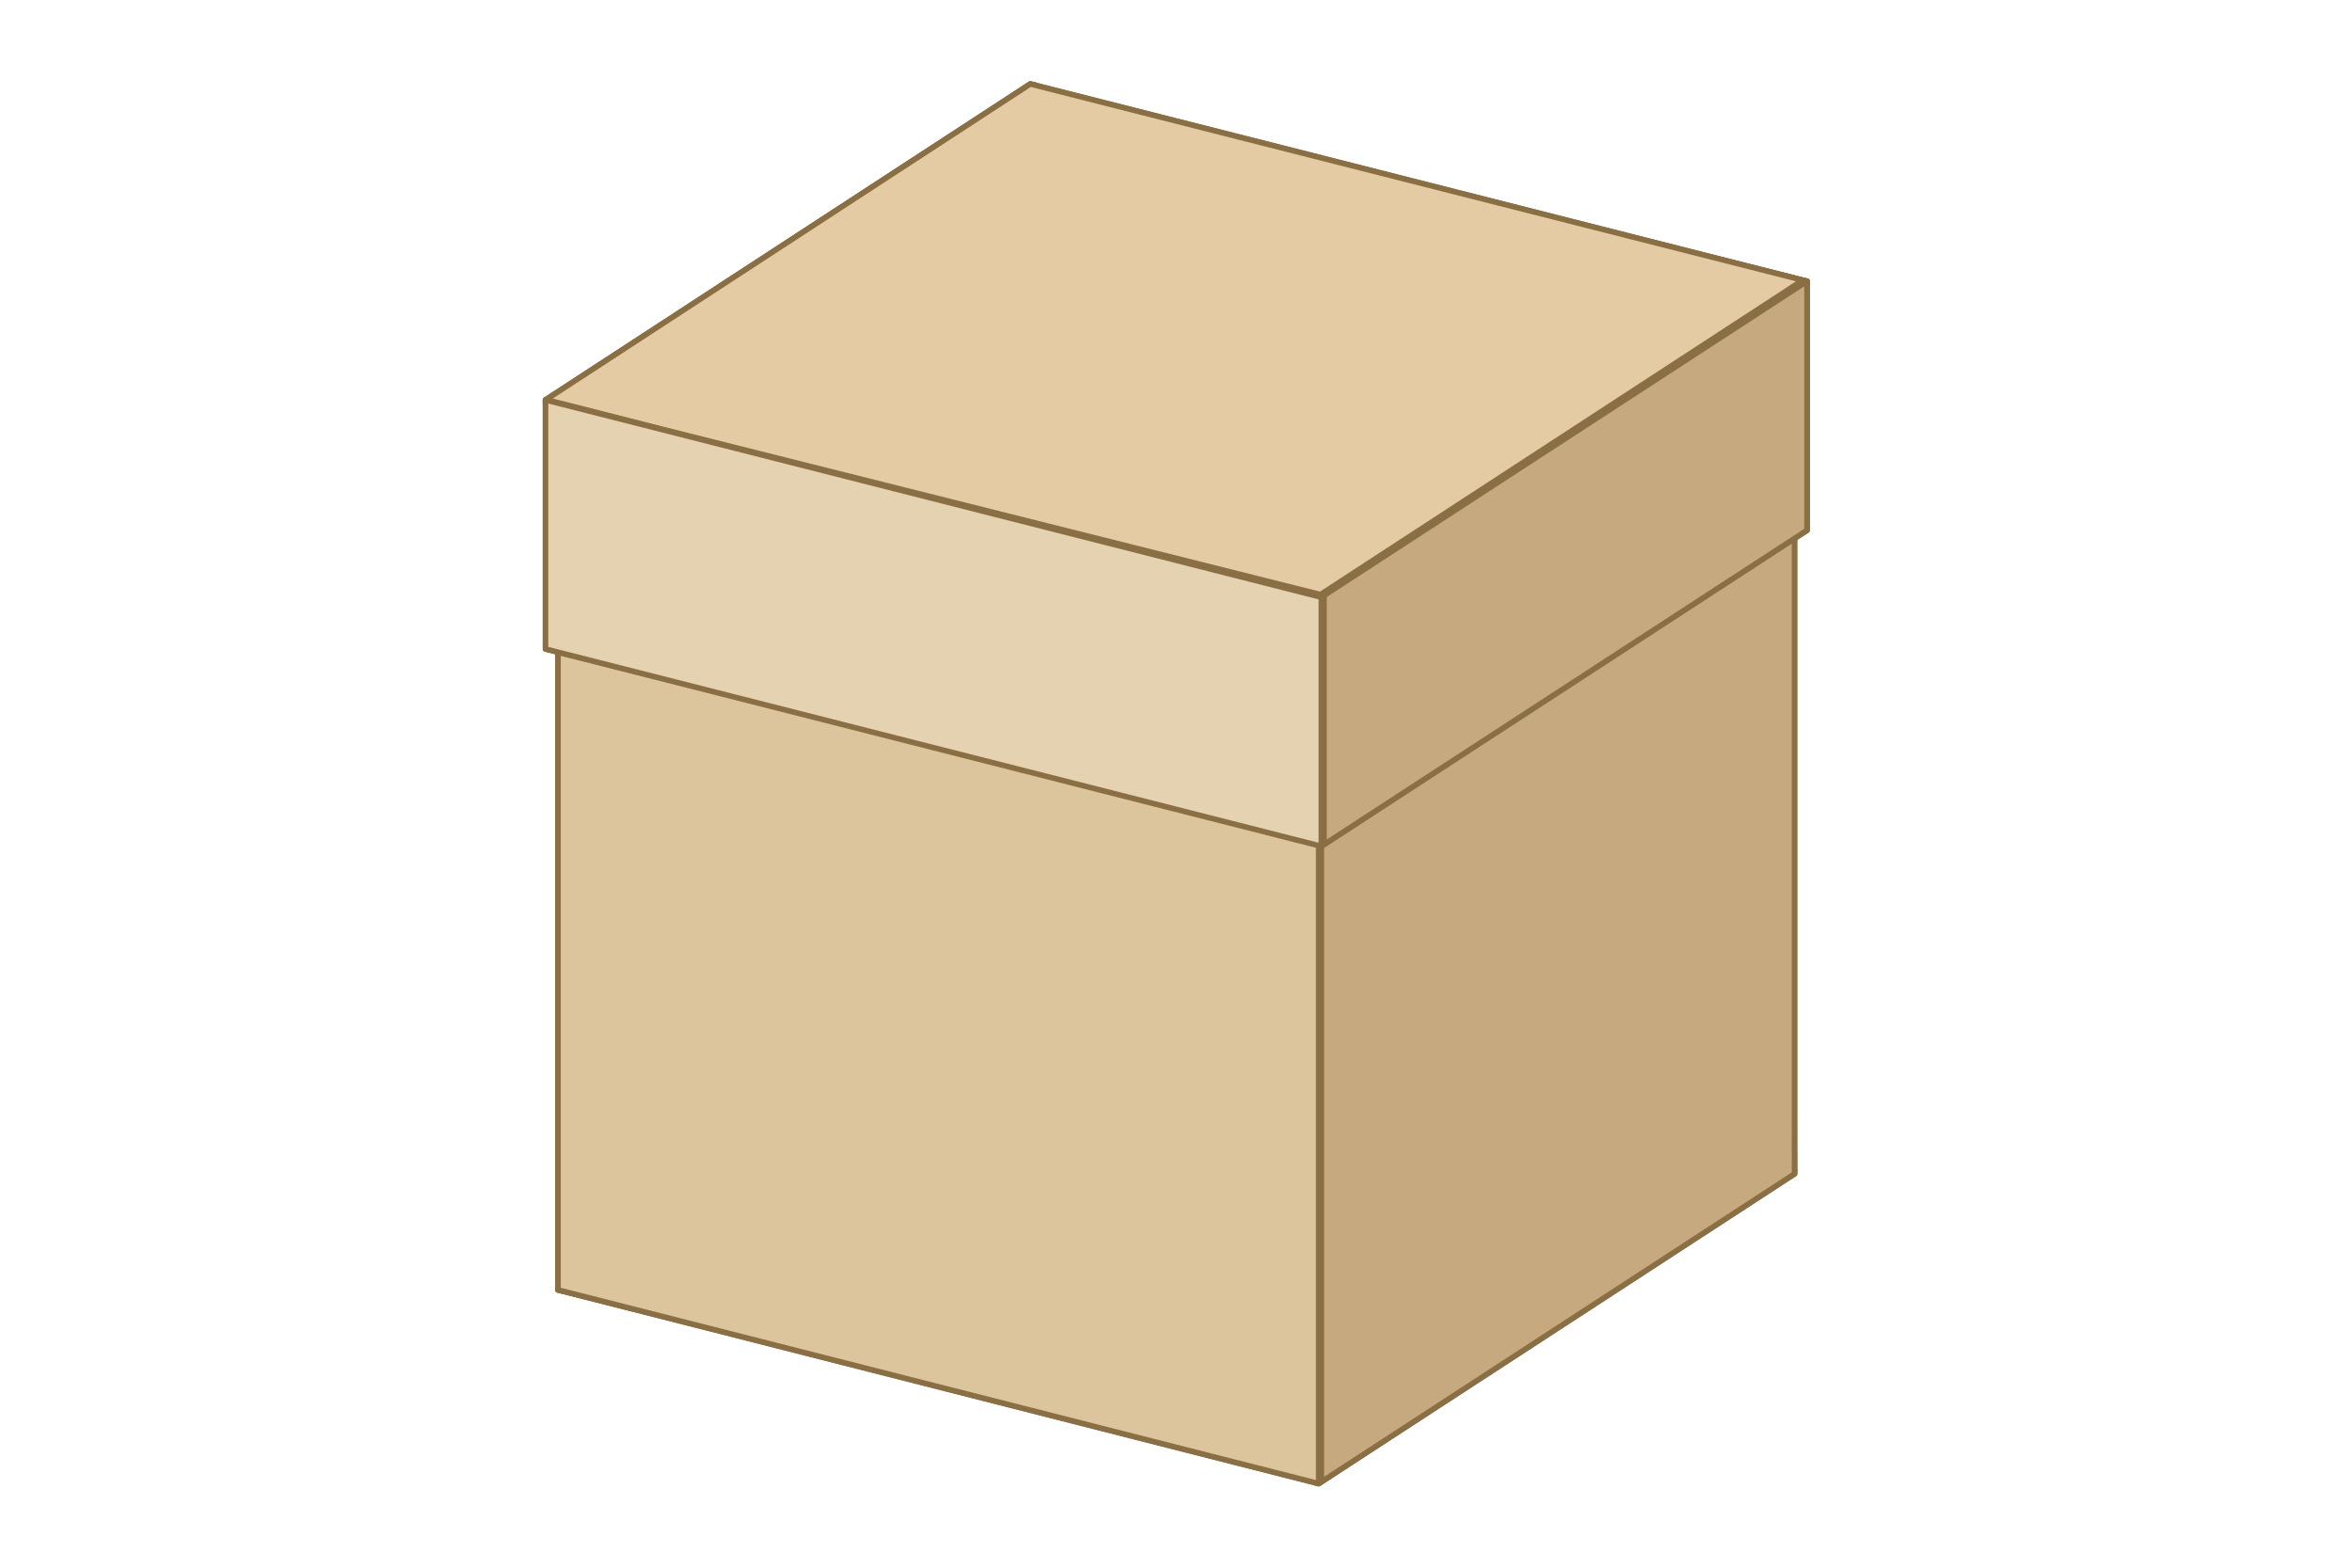
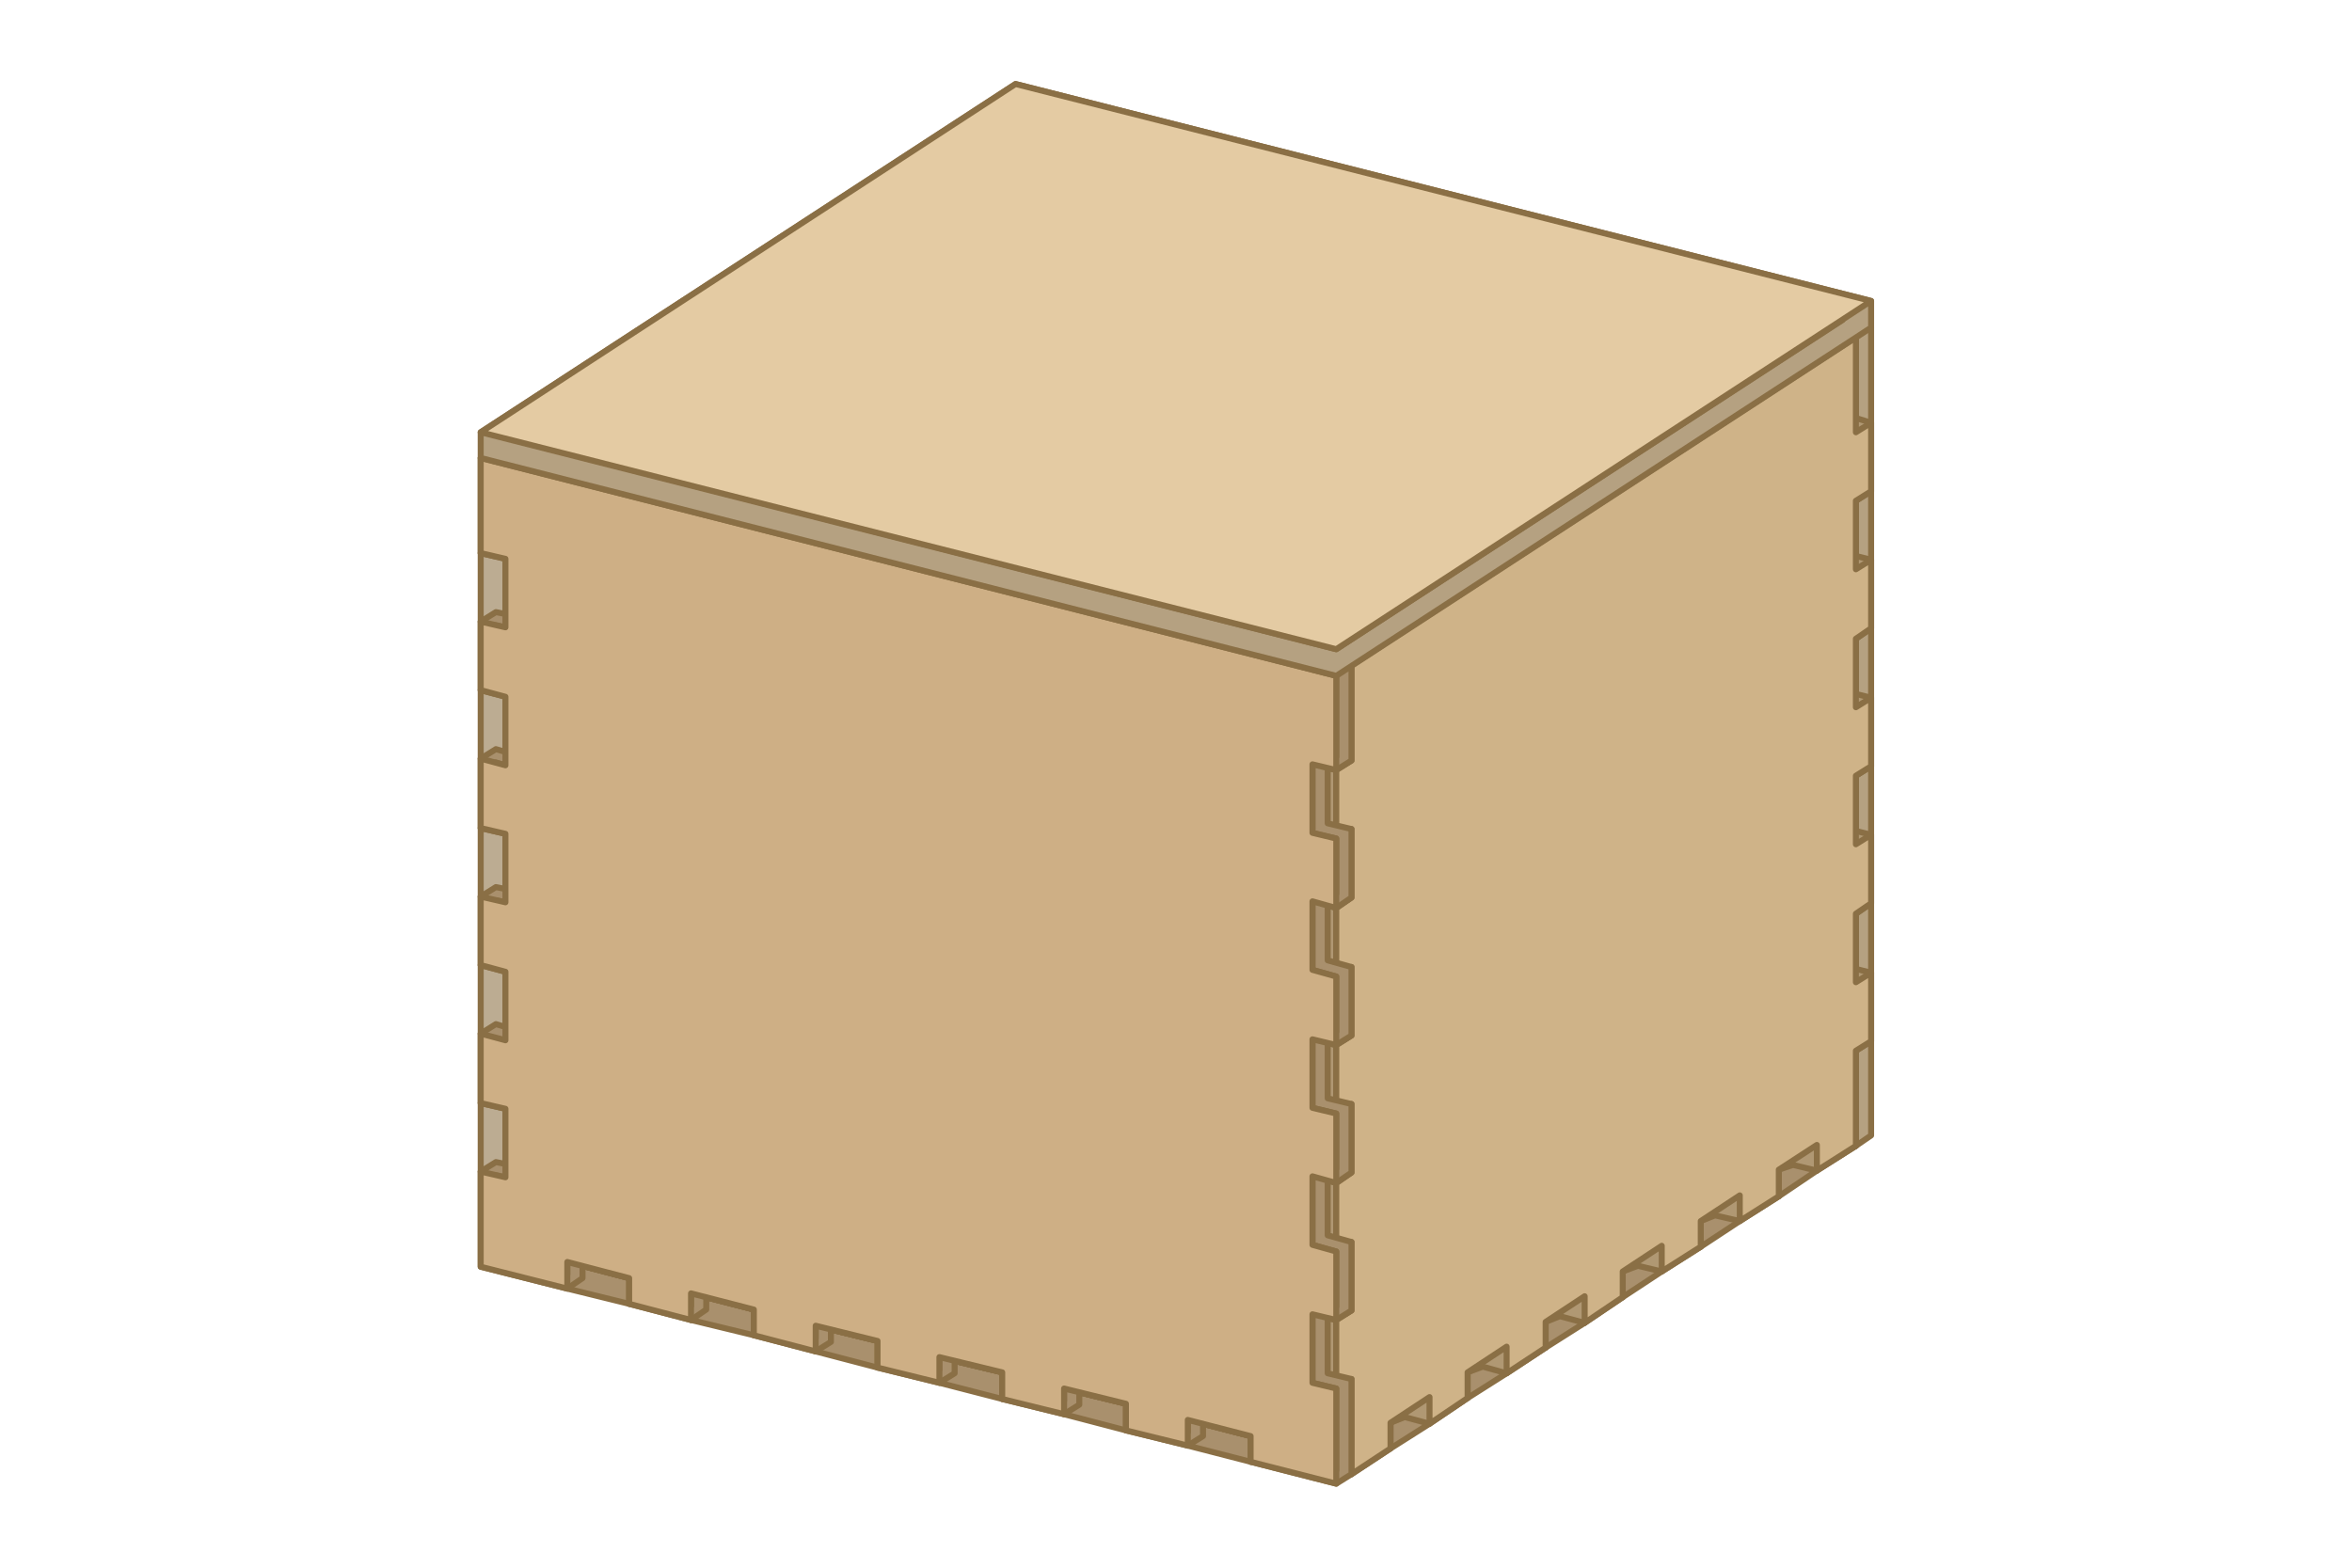
- <svg xmlns="http://www.w3.org/2000/svg" width="300" height="200" viewBox="-37.45 -127.21 160.14 175.63">
-   <path fill="#bcac92" fill-rule="evenodd" stroke="#8A6F45" stroke-linejoin="round" stroke-width=".62" d="m26.6-100 85.3 21.6V4.3L26.4-17.2v-82.7Zm0 82.7 85 21.6v-82.5l-85-21.6Z" />
-   <path fill="#e4d2b1" fill-rule="evenodd" stroke="#8A6F45" stroke-linejoin="round" stroke-width=".62" d="m26.4-99.9 85.2 21.7V4.5L26.4-17.2Z" />
-   <path fill="#b09873" fill-rule="evenodd" stroke="#8A6F45" stroke-linejoin="round" stroke-width=".62" d="M-26.6 17.3v-82.7L26.6-100l.5 82.8-53.3 34.6Zm.4-82.5V17l52.8-34.3v-82.3Z" />
-   <path fill="#cfb388" fill-rule="evenodd" stroke="#8A6F45" stroke-linejoin="round" stroke-width=".62" d="M27.1-99.9v82.7l-53.3 34.6v-82.6Z" />
-   <path fill="#b09873" fill-rule="evenodd" stroke="#8A6F45" stroke-linejoin="round" stroke-width=".62" d="m26-117.6 87.3 21.9v27.9L26-89.7Zm.3 27.7 86.7 22v-27.6l-86.7-22.1Z" />
-   <path fill="#d6b98c" fill-rule="evenodd" stroke="#8A6F45" stroke-linejoin="round" stroke-width=".62" d="M113-67.6 26-89.7v-27.9l87 22.1Z" />
-   <path fill="#a9906d" fill-rule="evenodd" stroke="#8A6F45" stroke-linejoin="round" stroke-width=".62" d="m-26.6 16.9 53.2-34.7 85.3 21.7L58.6 39l-85.2-21.7Zm53.2-34.2L-26.1 17l84.7 21.5 52.8-34.3Z" />
-   <path fill="#d5b689" fill-rule="evenodd" stroke="#8A6F45" stroke-linejoin="round" stroke-width=".62" d="m26.6-17.8 85.3 21.7-53.3 34.6-85.2-21.6Z" />
-   <path fill="#b5a181" fill-rule="evenodd" stroke="#8A6F45" stroke-linejoin="round" stroke-width=".62" d="M26.8-117.7v27.9l-54.4 35.4-.4-28 54.3-35.4Zm-.5 27.8v-27.5l-53.9 35.1v27.5Z" />
-   <path fill="#d5be98" fill-rule="evenodd" stroke="#8A6F45" stroke-linejoin="round" stroke-width=".62" d="M26.8-117.7v27.9l-54.4 35.4v-27.9Z" />
-   <path fill="#a9906d" fill-rule="evenodd" stroke="#8A6F45" stroke-linejoin="round" stroke-width=".62" d="M58.2 38.9v-82.7l53.2-34.7.5 82.8L58.6 39Zm.4-82.6v82.3l52.8-34.4v-82.3Z" />
-   <path fill="#c7a980" fill-rule="evenodd" stroke="#8A6F45" stroke-linejoin="round" stroke-width=".62" d="M111.9 4.3v-82.7L58.6-43.7V39Z" />
-   <path fill="#b5a181" fill-rule="evenodd" stroke="#8A6F45" stroke-linejoin="round" stroke-width=".62" d="m-26.6-65.4 85.5 21.5v82.7l-85.5-21.5Zm.2 82.6 85 21.6v-82.5l-85-21.6Z" />
-   <path fill="#dcc49d" fill-rule="evenodd" stroke="#8A6F45" stroke-linejoin="round" stroke-width=".62" d="M-26.6 17.3 58.6 39v-82.7l-85.2-21.7Z" />
-   <path fill="#b5a181" fill-rule="evenodd" stroke="#8A6F45" stroke-linejoin="round" stroke-width=".62" d="m-28-82.4 54.3-35.4 87 22.1-54.4 35.9L-28-82Zm86.9 22.1 53.9-35.1-86.5-21.9-53.8 35Z" />
-   <path fill="#e4cba3" fill-rule="evenodd" stroke="#8A6F45" stroke-linejoin="round" stroke-width=".62" d="m113.3-95.7-87-22.1L-28-82.4l86.9 22.1Z" />
-   <path fill="#a9906d" fill-rule="evenodd" stroke="#8A6F45" stroke-linejoin="round" stroke-width=".62" d="M113.3-95.7v27.9L58.9-32.4l-.4-28 54.3-35.4Zm-.5 27.8v-27.5L58.9-60.3v27.5Z" />
-   <path fill="#c7a980" fill-rule="evenodd" stroke="#8A6F45" stroke-linejoin="round" stroke-width=".62" d="M113.3-67.8v-27.9L58.9-60.3v27.9Z" />
-   <path fill="#bcac92" fill-rule="evenodd" stroke="#8A6F45" stroke-linejoin="round" stroke-width=".62" d="m-28-82.4 87.2 21.9v27.9L-28-54.5Zm.2 27.7 86.7 22v-27.6l-86.7-22.1Z" />
-   <path fill="#e4d2b1" fill-rule="evenodd" stroke="#8A6F45" stroke-linejoin="round" stroke-width=".62" d="M58.9-60.3-28-82.4v27.9l86.9 22.1Z" />
+ <svg xmlns="http://www.w3.org/2000/svg" width="300" height="200" viewBox="-65 -96.53 163.72 164.76">
+   <path fill="#b5a181" fill-rule="evenodd" stroke="#8A6F45" stroke-linejoin="round" stroke-width=".63" d="M74.3 17.6v1.3l-1.6 1-6.5-1.6v-2.8l-4.9-1.2v1.3l-1.6 1-6.6-1.7v-2.7L48.2 11v1.3l-1.6 1-6.5-1.7V8.9l-4.9-1.3v1.3L33.6 10 27 8.3V5.6l-4.9-1.3v1.3l-1.6 1.1L14 5V2.3L9.1 1v1.3l-1.6 1L-1.6 1v-9.9L0-10l1 .3v-5.8l-2.6-.7v-7.2l1.6-1 1 .2V-30l-2.6-.6v-7.2L0-38.9l1 .3v-5.8l-2.6-.7v-7.2l1.6-1 1 .2v-5.8l-2.6-.6v-7.2L0-67.8l1 .3v-5.8l-2.6-.7v-9.9L0-85l89.9 22.9v10l-1.6 1-1-.3v5.8l2.6.7v7.2l-1.6 1-1-.2v5.8l2.6.6v7.3l-1.6 1-1-.3v5.8l2.6.7v7.2l-1.6 1-1-.2v5.8l2.6.6v7.3l-1.6 1-1-.3v5.8l2.6.7v9.9l-1.6 1.1-9.1-2.3v-2.8ZM0-60.5l2.5.6v7.2L1-51.6l-1-.3v5.8l2.5.7v7.2l-1.5 1-1-.2v5.8l2.5.6v7.2L1-22.7 0-23v5.8l2.5.7v7.2L1-8.3l-1-.2V0l7.5 1.9V.6l1.6-1 6.5 1.6V4l4.9 1.2V3.9l1.6-1 6.5 1.6v2.8l5 1.2V7.2l1.6-1 6.5 1.7v2.7l4.9 1.2v-1.3l1.6-1 6.5 1.7v2.7l5 1.3v-1.3l1.6-1.1 6.5 1.7v2.7l4.9 1.3v-1.3l1.6-1.1 6.5 1.7v2.7l7.5 1.9v-8.5l-2.5-.6V6l1.5-1 1 .3V-.5l-2.5-.7v-7.2l1.5-1 1 .2V-15l-2.5-.6v-7.3l1.5-1 1 .3v-5.8l-2.5-.7v-7.2l1.5-1 1 .2v-5.8l-2.5-.6v-7.3l1.5-1 1 .2v-8.5L0-83.5v8.5l2.5.7v7.2l-1.5 1-1-.2Z" />
+   <path fill="#dcc49d" fill-rule="evenodd" stroke="#8A6F45" stroke-linejoin="round" stroke-width=".63" d="M85.8-51.8v7.3l2.5.6v7.2l-2.5-.6v7.2l2.5.7v7.2l-2.5-.7v7.3l2.5.6v7.2l-2.5-.6v7.2l2.5.7v7.2L85.8 6v7.3l2.5.6v10l-9.1-2.3v-2.8l-6.5-1.6v2.7l-6.5-1.6v-2.8l-6.5-1.6v2.7l-6.6-1.7v-2.7l-6.5-1.7v2.8l-6.5-1.7V8.9l-6.5-1.7V10L27 8.3V5.6l-6.5-1.7v2.8L14 5V2.3L7.5.6v2.7L-1.6 1v-9.9l2.6.6v-7.2l-2.6-.7v-7.2l2.6.7V-30l-2.6-.6v-7.2l2.6.6v-7.2l-2.6-.7v-7.2l2.6.7v-7.3l-2.6-.6v-7.2l2.6.6v-7.2l-2.6-.7v-9.9l89.9 22.8v10Z" />
+   <path fill="#bcac92" fill-rule="evenodd" stroke="#8A6F45" stroke-linejoin="round" stroke-width=".63" d="M2.5-59.9v7.2L1-51.6v5.8l1.5.4v7.2l-1.5 1v5.8l1.5.4v7.2L1-22.7v5.8l1.5.4v7.2L1-8.3v10l-4.1 2.6-2.6-.6-1.5.5V7l-4.1 2.6-2.5-.6-1.6.6v2.7l-4 2.6-2.6-.6-1.5.6v2.7l-4.1 2.7-2.5-.7-1.6.6v2.7l-4 2.7-2.6-.7-1.5.6v2.7l-4.1 2.7-2.5-.7-1.6.6v2.7l-4 2.7-2.6-.7V27l-1.6-.4v-7.2l1.6-1.1v-5.7l-1.6-.5V4.9l1.6-1v-5.8l-1.6-.4v-7.2l1.6-1.1v-5.8l-1.6-.4V-24l1.6-1v-5.8l-1.6-.4v-7.2l1.6-1.1v-9.9l53-34.5 2.6.6v8.5l1.5.5v7.2l-1.5 1v5.8Zm-56.1 22.1v5.8l1.6.4v7.2l-1.6 1.1v5.8l1.6.4v7.2l-1.6 1v5.8l1.6.4v7.2l-1.6 1.1v5.8l1.6.4V19l-1.6 1v5.8l1.6.4v7.7l1.5-1v-2.8l4.1-2.6 2.5.6 1.5-.5v-2.8l4.1-2.6 2.6.6 1.5-.5v-2.8l4.1-2.6 2.5.6 1.6-.5v-2.8l4-2.6 2.6.6 1.5-.6V8.9l4.1-2.6 2.5.6 1.6-.6V3.6l4-2.7 2.6.7 1.5-.6v-9.9L0-10v-5.8l-1.6-.4v-7.2l1.6-1v-5.8l-1.6-.4v-7.2L0-38.9v-5.8l-1.6-.4v-7.2l1.6-1v-5.8l-1.6-.4v-7.2L0-67.8v-5.8l-1.6-.4v-7.6L-52-48.8v10Z" />
+   <path fill="#ddcaab" fill-rule="evenodd" stroke="#8A6F45" stroke-linejoin="round" stroke-width=".63" d="M-53.6-37.8v7.2l1.6-1v7.2l-1.6 1.1v7.2l1.6-1v7.2l-1.6 1v7.2l1.6-1v7.2l-1.6 1.1v7.2l1.6-1V19l-1.6 1v7.2l1.6-1v10l4-2.7v-2.7l4.1-2.7v2.8l4.1-2.7v-2.7l4.1-2.7v2.8l4-2.7v-2.7l4.1-2.7v2.8l4.1-2.7v-2.7l4.1-2.7v2.7l4-2.6V9.6l4.1-2.7v2.7L-7.2 7V4.2l4.1-2.6v2.7L1 1.7v-10l1.5-1v-7.2l-1.5 1v-7.2l1.5-1.1V-31L1-30v-7.2l1.5-1v-7.2l-1.5 1v-7.2l1.5-1.1v-7.2l-1.5 1v-7.2l1.5-1v-7.2l-1.5 1v-10l-53 34.5v10Z" />
+   <path fill="#a9906d" fill-rule="evenodd" stroke="#8A6F45" stroke-linejoin="round" stroke-width=".63" d="m15.6 2.7 4.9 1.2 1.6-1 6.5 1.6V6l5 1.2 1.6-1 6.5 1.7v1.4l4.9 1.2 1.6-1 6.5 1.7v1.4l5 1.3 1.6-1.1 6.5 1.7v1.4l4.9 1.3 1.6-1.1 6.5 1.7v1.4l5 1.3v2.7l-1.6 1v2.3l-4 2.7-2.6-.7-1.5 1v2.3L72 34.5l-2.5-.7-1.6 1v2.3l-4.1 2.7-2.5-.6-1.5 1v2.3l-4.1 2.6-2.6-.6-1.5 1v2.3l-4.1 2.6-2.5-.6-1.5 1v2.3l-4.1 2.6-2.6-.6-4 2.6-6.6-1.6-1.5 1-6.6-1.7V54l-4.9-1.2-1.6 1-6.5-1.7v-1.4L.2 49.4l-1.6 1.1-6.6-1.7v-1.4l-4.9-1.3-1.6 1.1-6.5-1.7v-1.4l-4.9-1.3-1.6 1-6.6-1.6v-1.5l-4.9-1.2-1.6 1-6.5-1.6v-1.5l-4.9-1.2v-2.8l1.5-1v-2.3l4.1-2.6 2.5.6 1.5-1v-2.3l4.1-2.6 2.6.6 1.5-1v-2.3l4.1-2.6 2.5.6 1.6-1v-2.3l4-2.6 2.6.6 1.5-1V8.9l4.1-2.6 2.5.6 1.6-1V3.6l4-2.7 2.6.7L1-1.1 7.5.6l1.6-1 6.5 1.6ZM-7.2 7l-4.1 2.6-2.5-.6-1.6 1v2.3l-4 2.6-2.6-.6-1.5 1v2.3l-4.1 2.7-2.5-.7-1.6 1v2.3l-4 2.7-2.6-.7-1.5 1v2.3l-4.1 2.7-2.5-.7-1.6 1v2.3l-1 .7 3.5.9v1.4l4.9 1.3 1.6-1 6.5 1.6v1.4l5 1.3 1.6-1 6.5 1.6v1.5l4.9 1.2 1.6-1 6.5 1.6v1.5l5 1.2 1.6-1 6.5 1.7v1.4l4.9 1.2 1.6-1 6.5 1.7v1.4l5 1.3 1.5-1.1 6.6 1.7 4-2.7 2.6.7 1.5-1v-2.3L45 47l2.5.7 1.6-1v-2.3l4-2.7 2.6.7 1.5-1v-2.3l4.1-2.7 2.5.7 1.6-1v-2.3l4.1-2.7 2.5.7 1.5-1v-2.3l4.1-2.7 2.6.6 1.5-.9v-2.4l1-.6-3.5-.9v-1.5l-4.9-1.2-1.6 1-6.5-1.6v-1.5l-4.9-1.2-1.6 1-6.6-1.7v-1.4l-4.9-1.2-1.6 1-6.5-1.7v-1.4l-4.9-1.3-1.6 1.1L27 8.3V6.9l-4.9-1.3-1.6 1.1L14 5V3.6L9.1 2.3l-1.6 1L1 1.7l-4.1 2.6-2.6-.6-1.5 1Z" />
+   <path fill="#d5b689" fill-rule="evenodd" stroke="#8A6F45" stroke-linejoin="round" stroke-width=".63" d="m14 2.3 6.5 1.6 1.6-1 6.5 1.6L27 5.6l6.6 1.6 1.6-1 6.5 1.7-1.6 1 6.5 1.6 1.6-1 6.5 1.7-1.6 1 6.6 1.7 1.6-1.1 6.5 1.7-1.6 1 6.5 1.7 1.6-1.1 6.5 1.7-1.6 1 6.6 1.7-4.1 2.6 2.5.7-4 2.6-2.6-.6-4.1 2.7 2.6.6-4.1 2.7-2.5-.7-4.1 2.7 2.5.6-4.1 2.7-2.5-.7-4.1 2.7 2.6.6-4.1 2.7-2.6-.7-4 2.7 2.5.6-4.1 2.7L45 47l-4.1 2.7 2.6.6-4.1 2.7-2.6-.7-4 2.7-6.6-1.7-1.5 1.1-6.6-1.7 1.6-1-6.5-1.7-1.6 1-6.5-1.6 1.6-1-6.6-1.7-1.5 1-6.6-1.6 1.6-1.1-6.5-1.6-1.6 1-6.5-1.6 1.6-1.1-6.5-1.6-1.6 1-6.6-1.7 1.6-1-6.5-1.6-1.6 1-6.5-1.7 1.6-1-6.5-1.7 4-2.6-2.5-.7 4.1-2.6 2.5.6 4.1-2.6-2.6-.7 4.1-2.6 2.6.6 4-2.6-2.5-.7 4.1-2.6 2.5.6 4.1-2.6-2.5-.7 4-2.6 2.6.6 4-2.6-2.5-.7 4.1-2.6 2.5.6 4.1-2.7-2.5-.6 4-2.7 2.6.7L1-1.1 7.5.6l1.6-1 6.5 1.6Z" />
+   <path fill="#bcac92" fill-rule="evenodd" stroke="#8A6F45" stroke-linejoin="round" stroke-width=".63" d="M-51.6-48.8 1.1-83.1l84.2 21.4v2.8L32.7-24.7l-84.3-21.4ZM1.1-80.4l-49.7 32.3 81.3 20.7 49.6-32.3Z" />
+   <path fill="#edd9b8" fill-rule="evenodd" stroke="#8A6F45" stroke-linejoin="round" stroke-width=".63" d="m1-83.1 84.3 21.4-52.6 34.3-84.3-21.4Z" />
+   <path fill="#b09873" fill-rule="evenodd" stroke="#8A6F45" stroke-linejoin="round" stroke-width=".63" d="M89.9-37.7v7.2l-1.6 1.1v5.8l1.6.4v7.2l-1.6 1v5.8l1.6.4v7.2L88.3-.5v5.8l1.6.4v7.2l-1.6 1v10l-4.1 2.6-2.5-.6-1.5.5v2.8l-4.1 2.6-2.6-.6-1.5.6v2.7l-4.1 2.6-2.5-.6-1.6.6v2.7l-4 2.7-2.6-.7-1.5.6v2.7l-4.1 2.7-2.5-.7-1.6.6v2.7l-4 2.7-2.6-.7-1.5.6v2.7l-4.1 2.7-2.5-.7v-8.5l-1.6-.4v-7.2l1.6-1.1v-5.7l-1.6-.5v-7.2l1.6-1v-5.8l-1.6-.4v-7.2l1.6-1.1V5.8l-1.6-.4v-7.2l1.6-1v-5.8L31.2-9v-7.2l1.6-1.1v-9.9l53-34.5 2.5.6v8.5l1.6.5v7.2l-1.6 1v5.8ZM33.7-15.6v5.8l1.6.4v7.2l-1.6 1.1v5.8l1.6.4v7.2l-1.6 1v5.8l1.6.4v7.2l-1.6 1.1v5.8l1.6.4v7.2l-1.6 1V48l1.6.4v7.7l1.5-1v-2.8l4.1-2.6 2.6.6 1.5-.5V47l4.1-2.6 2.5.6 1.5-.5v-2.8l4.1-2.6 2.6.6 1.5-.5v-2.8l4.1-2.6 2.5.6 1.6-.6v-2.7l4-2.6 2.6.6 1.5-.6v-2.7l4.1-2.7 2.5.7 1.6-.6v-9.9l1.5-1.1V6.4L85.8 6v-7.2l1.5-1V-8l-1.5-.4v-7.2l1.5-1.1v-5.8l-1.5-.4v-7.2l1.5-1v-5.8l-1.5-.4v-7.2l1.5-1.1v-5.8l-1.5-.4v-7.6L35.3-26.6v10Z" />
+   <path fill="#cfb388" fill-rule="evenodd" stroke="#8A6F45" stroke-linejoin="round" stroke-width=".63" d="M33.7-15.6v7.2l1.6-1v7.2l-1.6 1.1v7.2l1.6-1v7.2l-1.6 1v7.2l1.6-1v7.2l-1.6 1.1V35l1.6-1v7.2l-1.6 1v7.2l1.6-1v10l4.1-2.7V53l4.1-2.7v2.8l4-2.7v-2.7l4.1-2.7v2.8l4.1-2.7v-2.7l4.1-2.7v2.8l4-2.7v-2.7l4.1-2.7v2.7l4.1-2.6v-2.7l4.1-2.7v2.7l4.1-2.6v-2.8l4-2.6v2.7l4.1-2.6v-10l1.6-1V5.7l-1.6 1V-.5l1.6-1.1v-7.2l-1.6 1V-15l1.6-1v-7.2l-1.6 1v-7.2l1.6-1.1v-7.2l-1.6 1v-7.2l1.6-1v-7.2l-1.6 1v-10l-53 34.5v10Z" />
+   <path fill="#a9906d" fill-rule="evenodd" stroke="#8A6F45" stroke-linejoin="round" stroke-width=".63" d="M19.7 53.1v1.3l-1.6 1-6.5-1.6V51l-4.9-1.2v1.3l-1.6 1-6.5-1.6v-2.8l-5-1.2v1.3l-1.6 1-6.5-1.6v-2.8l-4.9-1.2v1.3l-1.6 1-6.5-1.7v-2.7l-5-1.3v1.3l-1.6 1.1-6.5-1.7v-2.7l-4.9-1.3v1.3l-1.6 1.1-9.1-2.3v-10l1.6-1 1 .2V20l-2.6-.6v-7.3l1.6-1 1 .3V5.6l-2.6-.7v-7.2l1.6-1 1 .2v-5.8l-2.6-.6v-7.3l1.6-1 1 .3v-5.8l-2.6-.7v-7.2l1.6-1 1 .2v-5.8l-2.6-.6v-10l1.6-1 89.9 22.8v10l-1.6 1-.9-.2v5.8l2.5.6v7.2l-1.6 1.1-.9-.3v5.8l2.5.7v7.2l-1.6 1-.9-.2v5.8l2.5.6v7.2l-1.6 1.1-.9-.3v5.8l2.5.7v7.2l-1.6 1-.9-.2v5.8l2.5.6v10l-1.6 1-9-2.3v-2.7ZM-54.6-25l2.6.6v7.3l-1.6 1-1-.3v5.8l2.6.7v7.2l-1.6 1-1-.2v5.8l2.6.6v7.3l-1.6 1-1-.2v5.7l2.6.7v7.2l-1.6 1-1-.2v8.5l7.5 1.9v-1.3l1.6-1 6.5 1.7v2.7l4.9 1.2v-1.3l1.6-1 6.6 1.7v2.7l4.9 1.3v-1.3l1.6-1.1 6.5 1.7v2.7l4.9 1.3v-1.3l1.6-1.1 6.6 1.7v2.7l4.9 1.3v-1.3l1.6-1 6.5 1.6v2.8l4.9 1.2v-1.3l1.6-1 6.5 1.6v2.8l7.5 1.9v-8.6l-2.5-.6v-7.2l1.6-1.1.9.3V35l-2.5-.7v-7.2l1.6-1 .9.2v-5.8l-2.5-.6v-7.2l1.6-1.1.9.3V6.1l-2.5-.7v-7.2l1.6-1 .9.2v-5.8L31.2-9v-7.2l1.6-1.1.9.3v-8.5L-54.6-48v8.5l2.6.7v7.2l-1.6 1-1-.2Z" />
+   <path fill="#ceaf85" fill-rule="evenodd" stroke="#8A6F45" stroke-linejoin="round" stroke-width=".63" d="M31.2-16.2V-9l2.5.6v7.3l-2.5-.7v7.2l2.5.7v7.2l-2.5-.6v7.2l2.5.6v7.3l-2.5-.7v7.2l2.5.7v7.2l-2.5-.6v7.2l2.5.6v10l-9-2.3v-2.7l-6.6-1.7v2.7l-6.5-1.6V51l-6.5-1.6v2.7l-6.5-1.6v-2.8L-8 46.1v2.7l-6.5-1.6v-2.8l-6.5-1.6v2.7l-6.5-1.7v-2.7l-6.6-1.7v2.8l-6.5-1.7v-2.7l-6.5-1.7v2.8l-9.1-2.3v-10l2.6.6V20l-2.6-.6v-7.3l2.6.7V5.6l-2.6-.7v-7.2l2.6.6v-7.2l-2.6-.6v-7.3l2.6.7v-7.2l-2.6-.7v-7.2l2.6.6v-7.2l-2.6-.6v-10l89.9 22.9v9.9Z" />
+   <path fill="#b5a181" fill-rule="evenodd" stroke="#8A6F45" stroke-linejoin="round" stroke-width=".63" d="M-56.2-51.1 0-87.7l89.9 22.8v2.8L33.7-25.5l-89.9-22.9ZM0-85l-53.1 34.6 86.8 22.1 53.2-34.6Z" />
+   <path fill="#e4cba3" fill-rule="evenodd" stroke="#8A6F45" stroke-linejoin="round" stroke-width=".63" d="m0-87.7 89.9 22.8-56.2 36.6-89.9-22.8Z" />
</svg>
